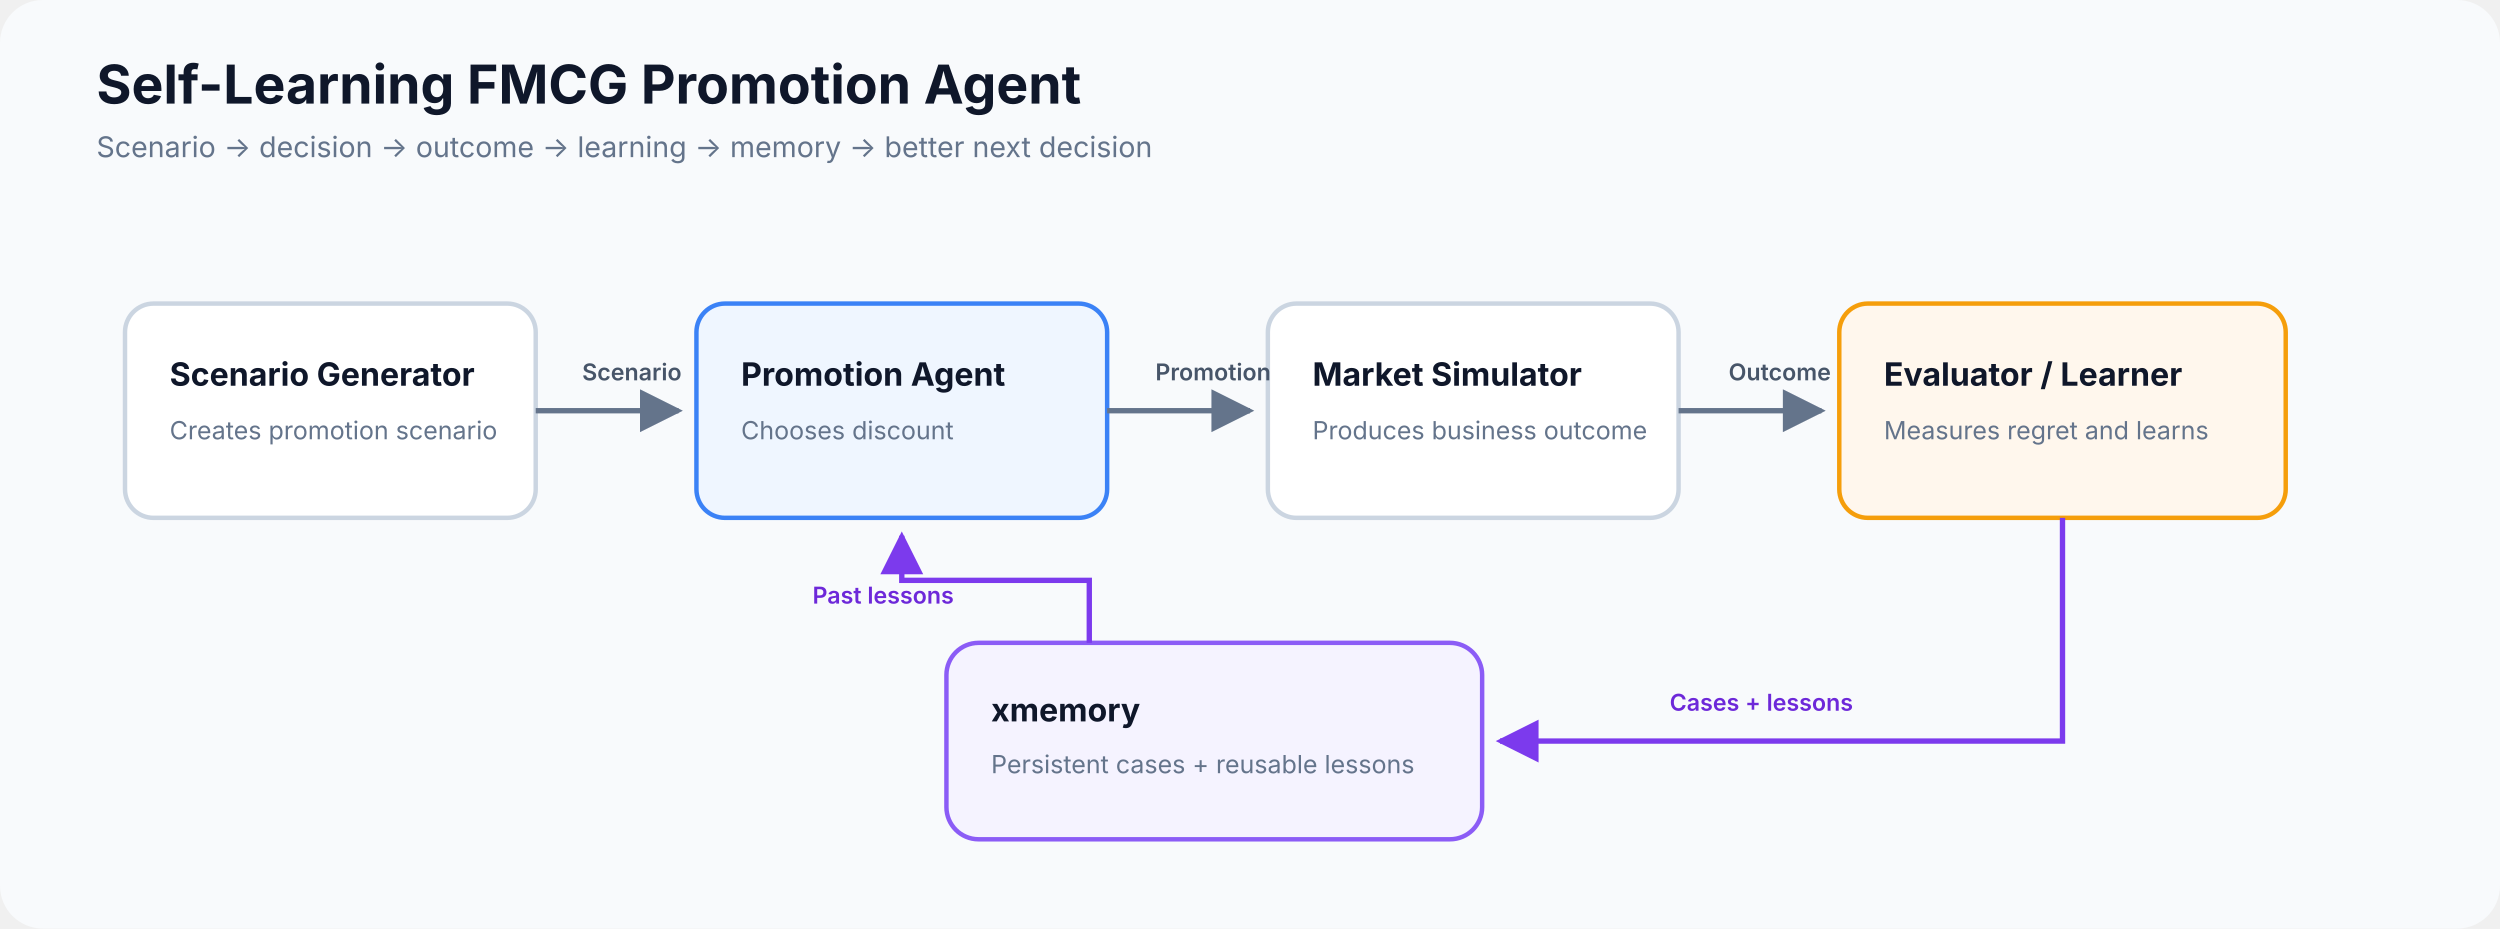
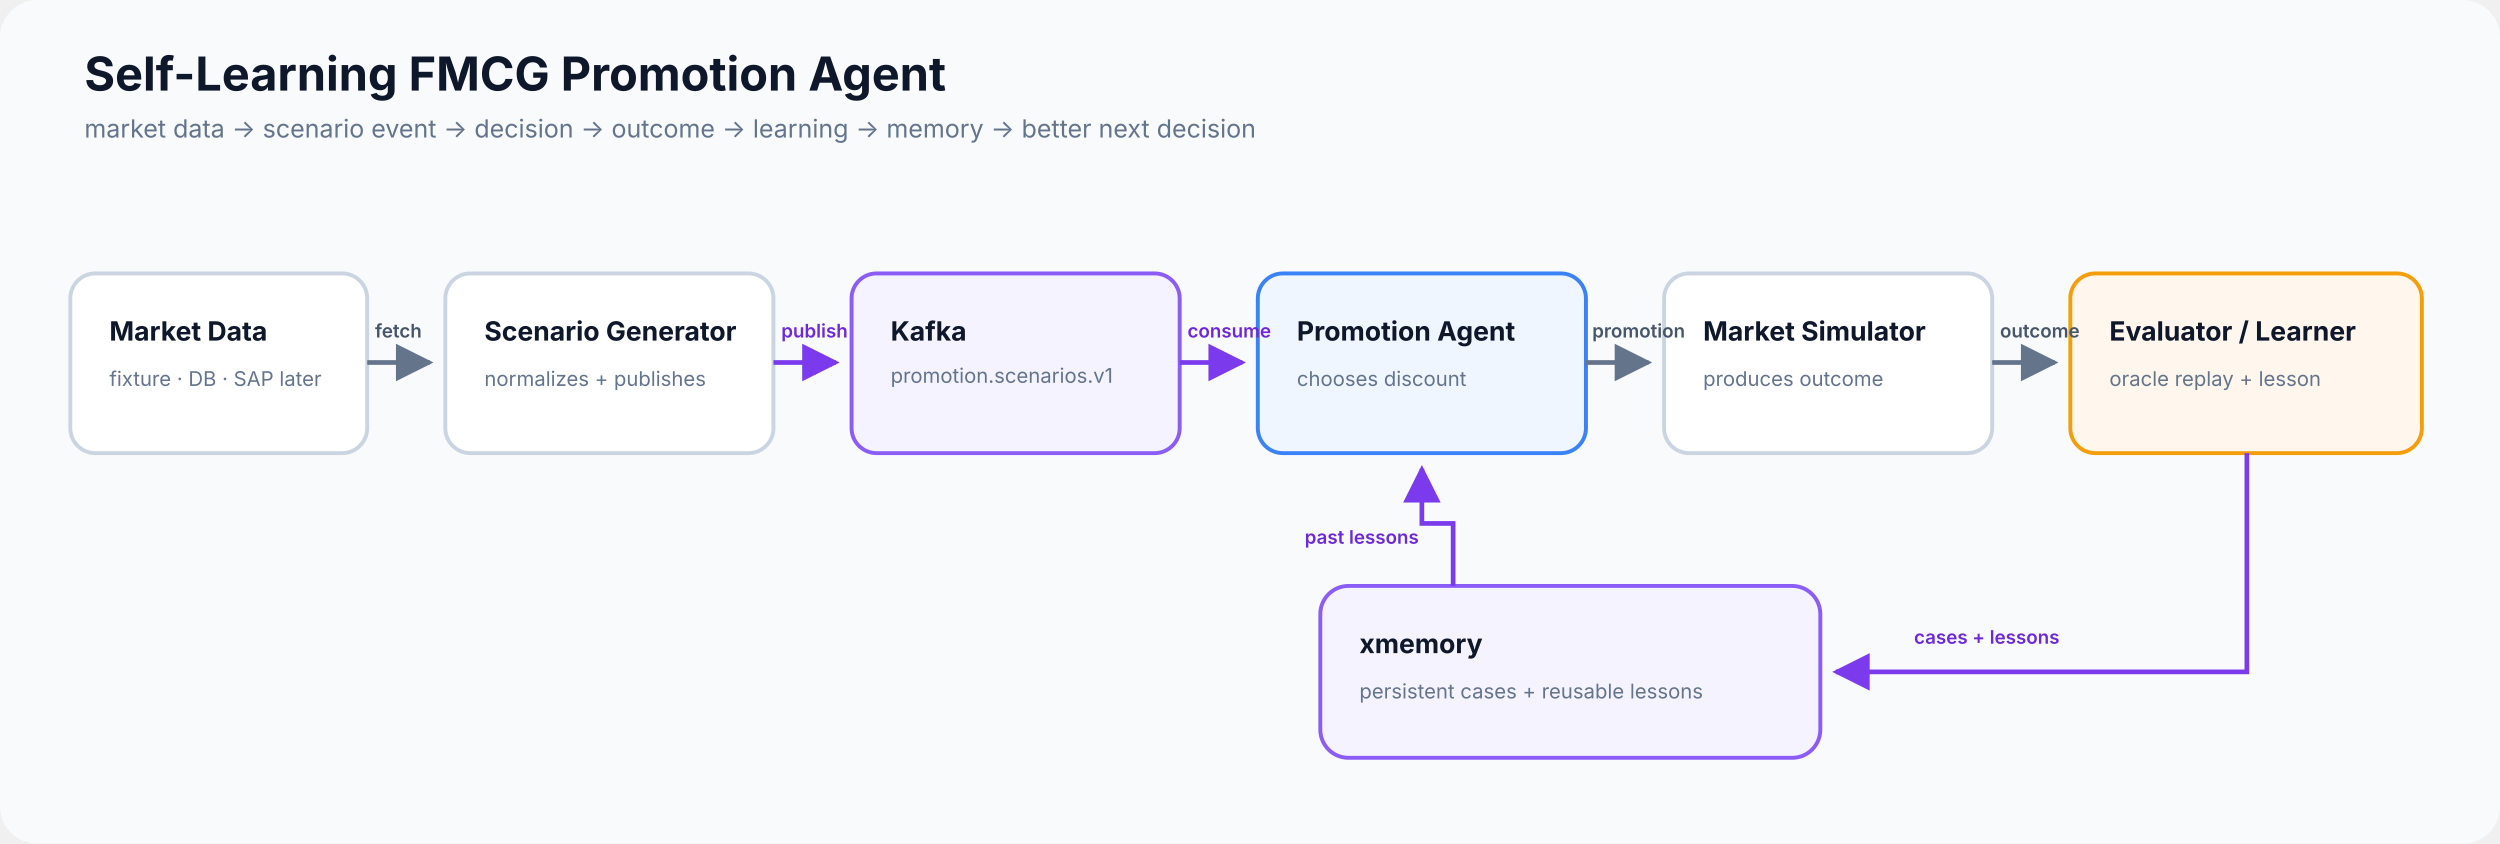
- <svg xmlns="http://www.w3.org/2000/svg" width="1400" height="520" viewBox="0 0 1400 520" role="img" aria-labelledby="title desc">
+ <svg xmlns="http://www.w3.org/2000/svg" width="1600" height="540" viewBox="0 0 1600 540" role="img" aria-labelledby="title desc">
  <defs>
    <marker id="arrow" viewBox="0 0 10 10" refX="9" refY="5" markerWidth="8" markerHeight="8" orient="auto-start-reverse">
      <path d="M0 0 L10 5 L0 10 z" fill="#64748b" />
    </marker>
    <marker id="arrowMemory" viewBox="0 0 10 10" refX="9" refY="5" markerWidth="8" markerHeight="8" orient="auto-start-reverse">
      <path d="M0 0 L10 5 L0 10 z" fill="#7c3aed" />
    </marker>
    <style>
      .bg{fill:#f8fafc}
      .title{font:700 30px -apple-system,BlinkMacSystemFont,"Segoe UI",sans-serif;fill:#0f172a}
      .subtitle{font:400 16px -apple-system,BlinkMacSystemFont,"Segoe UI",sans-serif;fill:#64748b}
      .node{fill:#fff;stroke:#cbd5e1;stroke-width:2.5}
      .agent{fill:#eff6ff;stroke:#3b82f6;stroke-width:2.5}
      .memory{fill:#f5f3ff;stroke:#8b5cf6;stroke-width:2.5}
      .eval{fill:#fff7ed;stroke:#f59e0b;stroke-width:2.5}
-       .h{font:700 18px -apple-system,BlinkMacSystemFont,"Segoe UI",sans-serif;fill:#0f172a}
-       .body{font:400 14px -apple-system,BlinkMacSystemFont,"Segoe UI",sans-serif;fill:#64748b}
-       .label{font:600 13px -apple-system,BlinkMacSystemFont,"Segoe UI",sans-serif;fill:#475569}
-       .memoryLabel{font:600 13px -apple-system,BlinkMacSystemFont,"Segoe UI",sans-serif;fill:#6d28d9}
+       .h{font:700 17px -apple-system,BlinkMacSystemFont,"Segoe UI",sans-serif;fill:#0f172a}
+       .body{font:400 13px -apple-system,BlinkMacSystemFont,"Segoe UI",sans-serif;fill:#64748b}
+       .label{font:600 12px -apple-system,BlinkMacSystemFont,"Segoe UI",sans-serif;fill:#475569}
+       .memoryLabel{font:600 12px -apple-system,BlinkMacSystemFont,"Segoe UI",sans-serif;fill:#6d28d9}
      .arrow{fill:none;stroke:#64748b;stroke-width:3;marker-end:url(#arrow)}
      .arrowMemory{fill:none;stroke:#7c3aed;stroke-width:3;marker-end:url(#arrowMemory)}
    </style>
  </defs>
-   <rect class="bg" x="0" y="0" width="1400" height="520" rx="24" />
+   <rect class="bg" x="0" y="0" width="1600" height="540" rx="24" />
  <text class="title" x="54" y="58">Self-Learning FMCG Promotion Agent</text>
-   <text class="subtitle" x="54" y="88">Scenario → decision → outcome → learning → memory → better next decision</text>
-   <rect class="node" x="70" y="170" width="230" height="120" rx="16" />
-   <text class="h" x="95" y="216">Scenario Generator</text>
-   <text class="body" x="95" y="246">Creates promotion scenario</text>
-   <rect class="agent" x="390" y="170" width="230" height="120" rx="16" />
-   <text class="h" x="415" y="216">Promotion Agent</text>
-   <text class="body" x="415" y="246">Chooses discount</text>
-   <rect class="node" x="710" y="170" width="230" height="120" rx="16" />
-   <text class="h" x="735" y="216">Market Simulator</text>
-   <text class="body" x="735" y="246">Produces business outcome</text>
-   <rect class="eval" x="1030" y="170" width="250" height="120" rx="16" />
-   <text class="h" x="1055" y="216">Evaluator / Learner</text>
-   <text class="body" x="1055" y="246">Measures regret and learns</text>
-   <rect class="memory" x="530" y="360" width="300" height="110" rx="18" />
-   <text class="h" x="555" y="404">xmemory</text>
-   <text class="body" x="555" y="433">Persistent cases + reusable lessons</text>
-   <path class="arrow" d="M300 230 H380" />
-   <text class="label" x="326" y="213">Scenario</text>
-   <path class="arrow" d="M620 230 H700" />
-   <text class="label" x="647" y="213">Promotion</text>
-   <path class="arrow" d="M940 230 H1020" />
-   <text class="label" x="968" y="213">Outcome</text>
-   <path class="arrowMemory" d="M610 360 V325 H505 V300" />
-   <text class="memoryLabel" x="455" y="338">Past lessons</text>
-   <path class="arrowMemory" d="M1155 290 V415 H840" />
-   <text class="memoryLabel" x="935" y="398">Cases + lessons</text>
+   <text class="subtitle" x="54" y="88">market data → scenario event → decision → outcome → learning → memory → better next decision</text>
+   <rect class="node" x="45" y="175" width="190" height="115" rx="16" />
+   <text class="h" x="70" y="218">Market Data</text>
+   <text class="body" x="70" y="247">fixture · DB · SAP later</text>
+   <rect class="node" x="285" y="175" width="210" height="115" rx="16" />
+   <text class="h" x="310" y="218">Scenario Generator</text>
+   <text class="body" x="310" y="247">normalizes + publishes</text>
+   <rect class="memory" x="545" y="175" width="210" height="115" rx="16" />
+   <text class="h" x="570" y="218">Kafka</text>
+   <text class="body" x="570" y="245">promotion.scenarios.v1</text>
+   <rect class="agent" x="805" y="175" width="210" height="115" rx="16" />
+   <text class="h" x="830" y="218">Promotion Agent</text>
+   <text class="body" x="830" y="247">chooses discount</text>
+   <rect class="node" x="1065" y="175" width="210" height="115" rx="16" />
+   <text class="h" x="1090" y="218">Market Simulator</text>
+   <text class="body" x="1090" y="247">produces outcome</text>
+   <rect class="eval" x="1325" y="175" width="225" height="115" rx="16" />
+   <text class="h" x="1350" y="218">Evaluator / Learner</text>
+   <text class="body" x="1350" y="247">oracle replay + lesson</text>
+   <rect class="memory" x="845" y="375" width="320" height="110" rx="18" />
+   <text class="h" x="870" y="418">xmemory</text>
+   <text class="body" x="870" y="447">persistent cases + reusable lessons</text>
+   <path class="arrow" d="M235 232 H275" />
+   <text class="label" x="240" y="216">fetch</text>
+   <path class="arrowMemory" d="M495 232 H535" />
+   <text class="memoryLabel" x="500" y="216">publish</text>
+   <path class="arrowMemory" d="M755 232 H795" />
+   <text class="memoryLabel" x="760" y="216">consume</text>
+   <path class="arrow" d="M1015 232 H1055" />
+   <text class="label" x="1019" y="216">promotion</text>
+   <path class="arrow" d="M1275 232 H1315" />
+   <text class="label" x="1280" y="216">outcome</text>
+   <path class="arrowMemory" d="M930 375 V335 H910 V300" />
+   <text class="memoryLabel" x="835" y="348">past lessons</text>
+   <path class="arrowMemory" d="M1438 290 V430 H1175" />
+   <text class="memoryLabel" x="1225" y="412">cases + lessons</text>
</svg>
